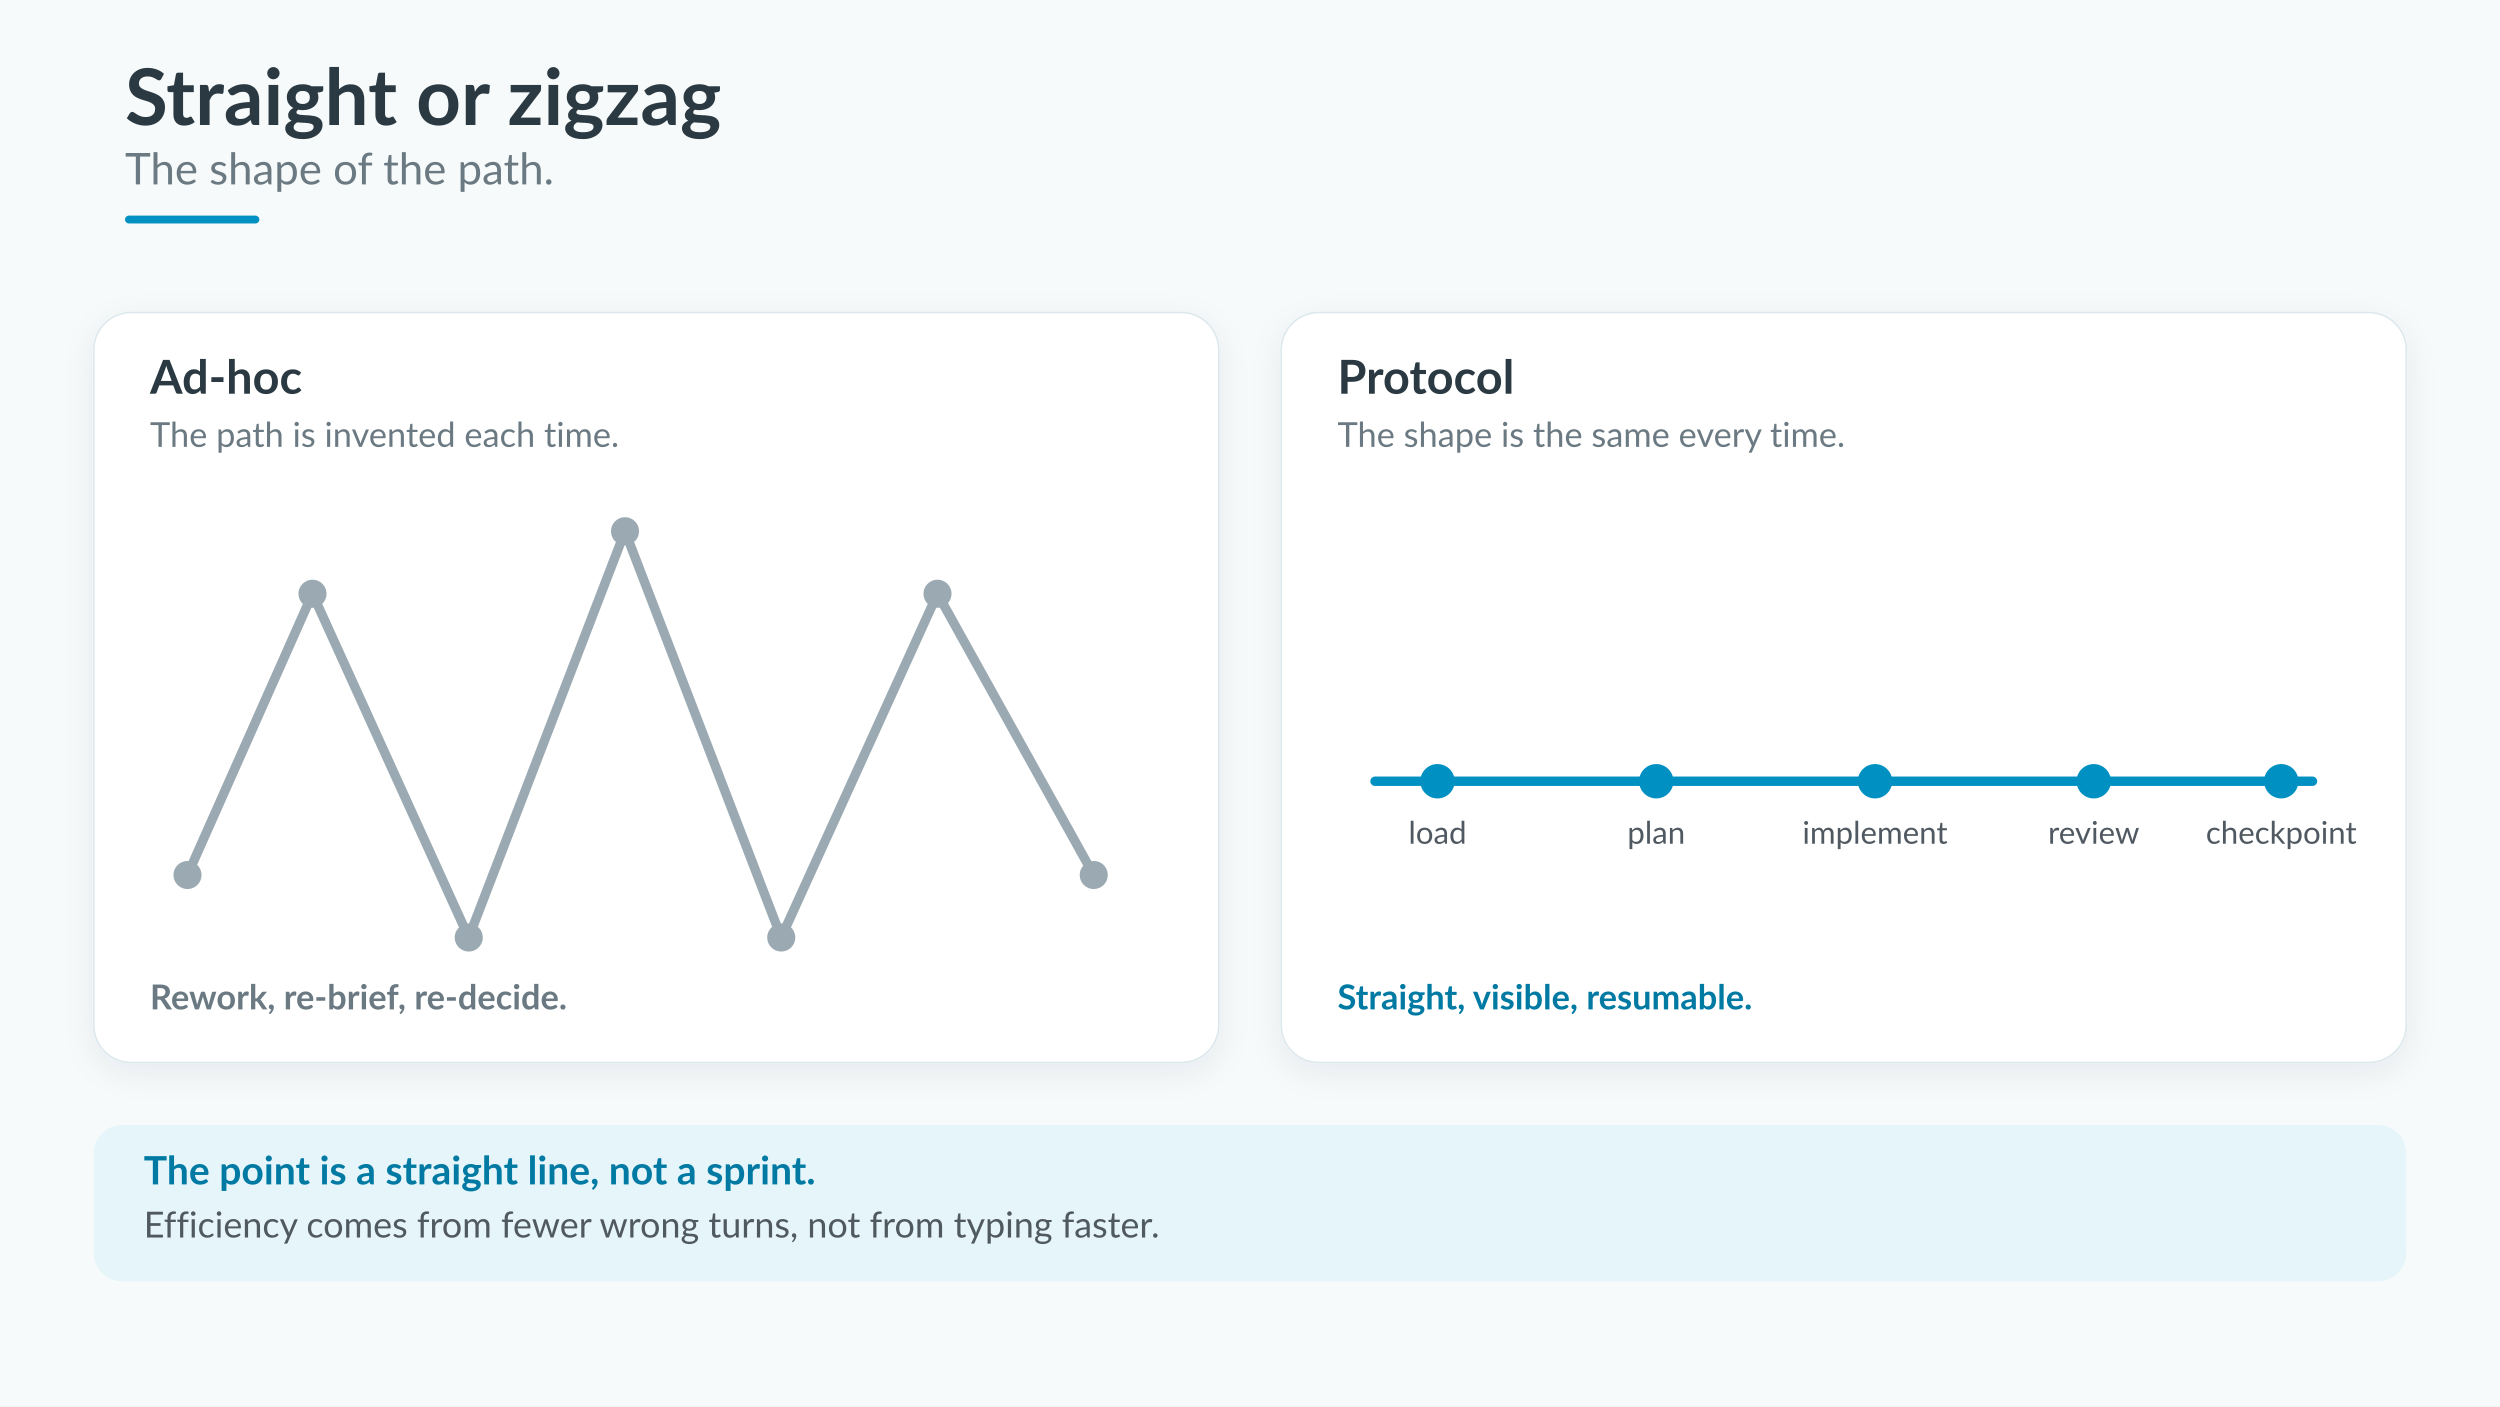
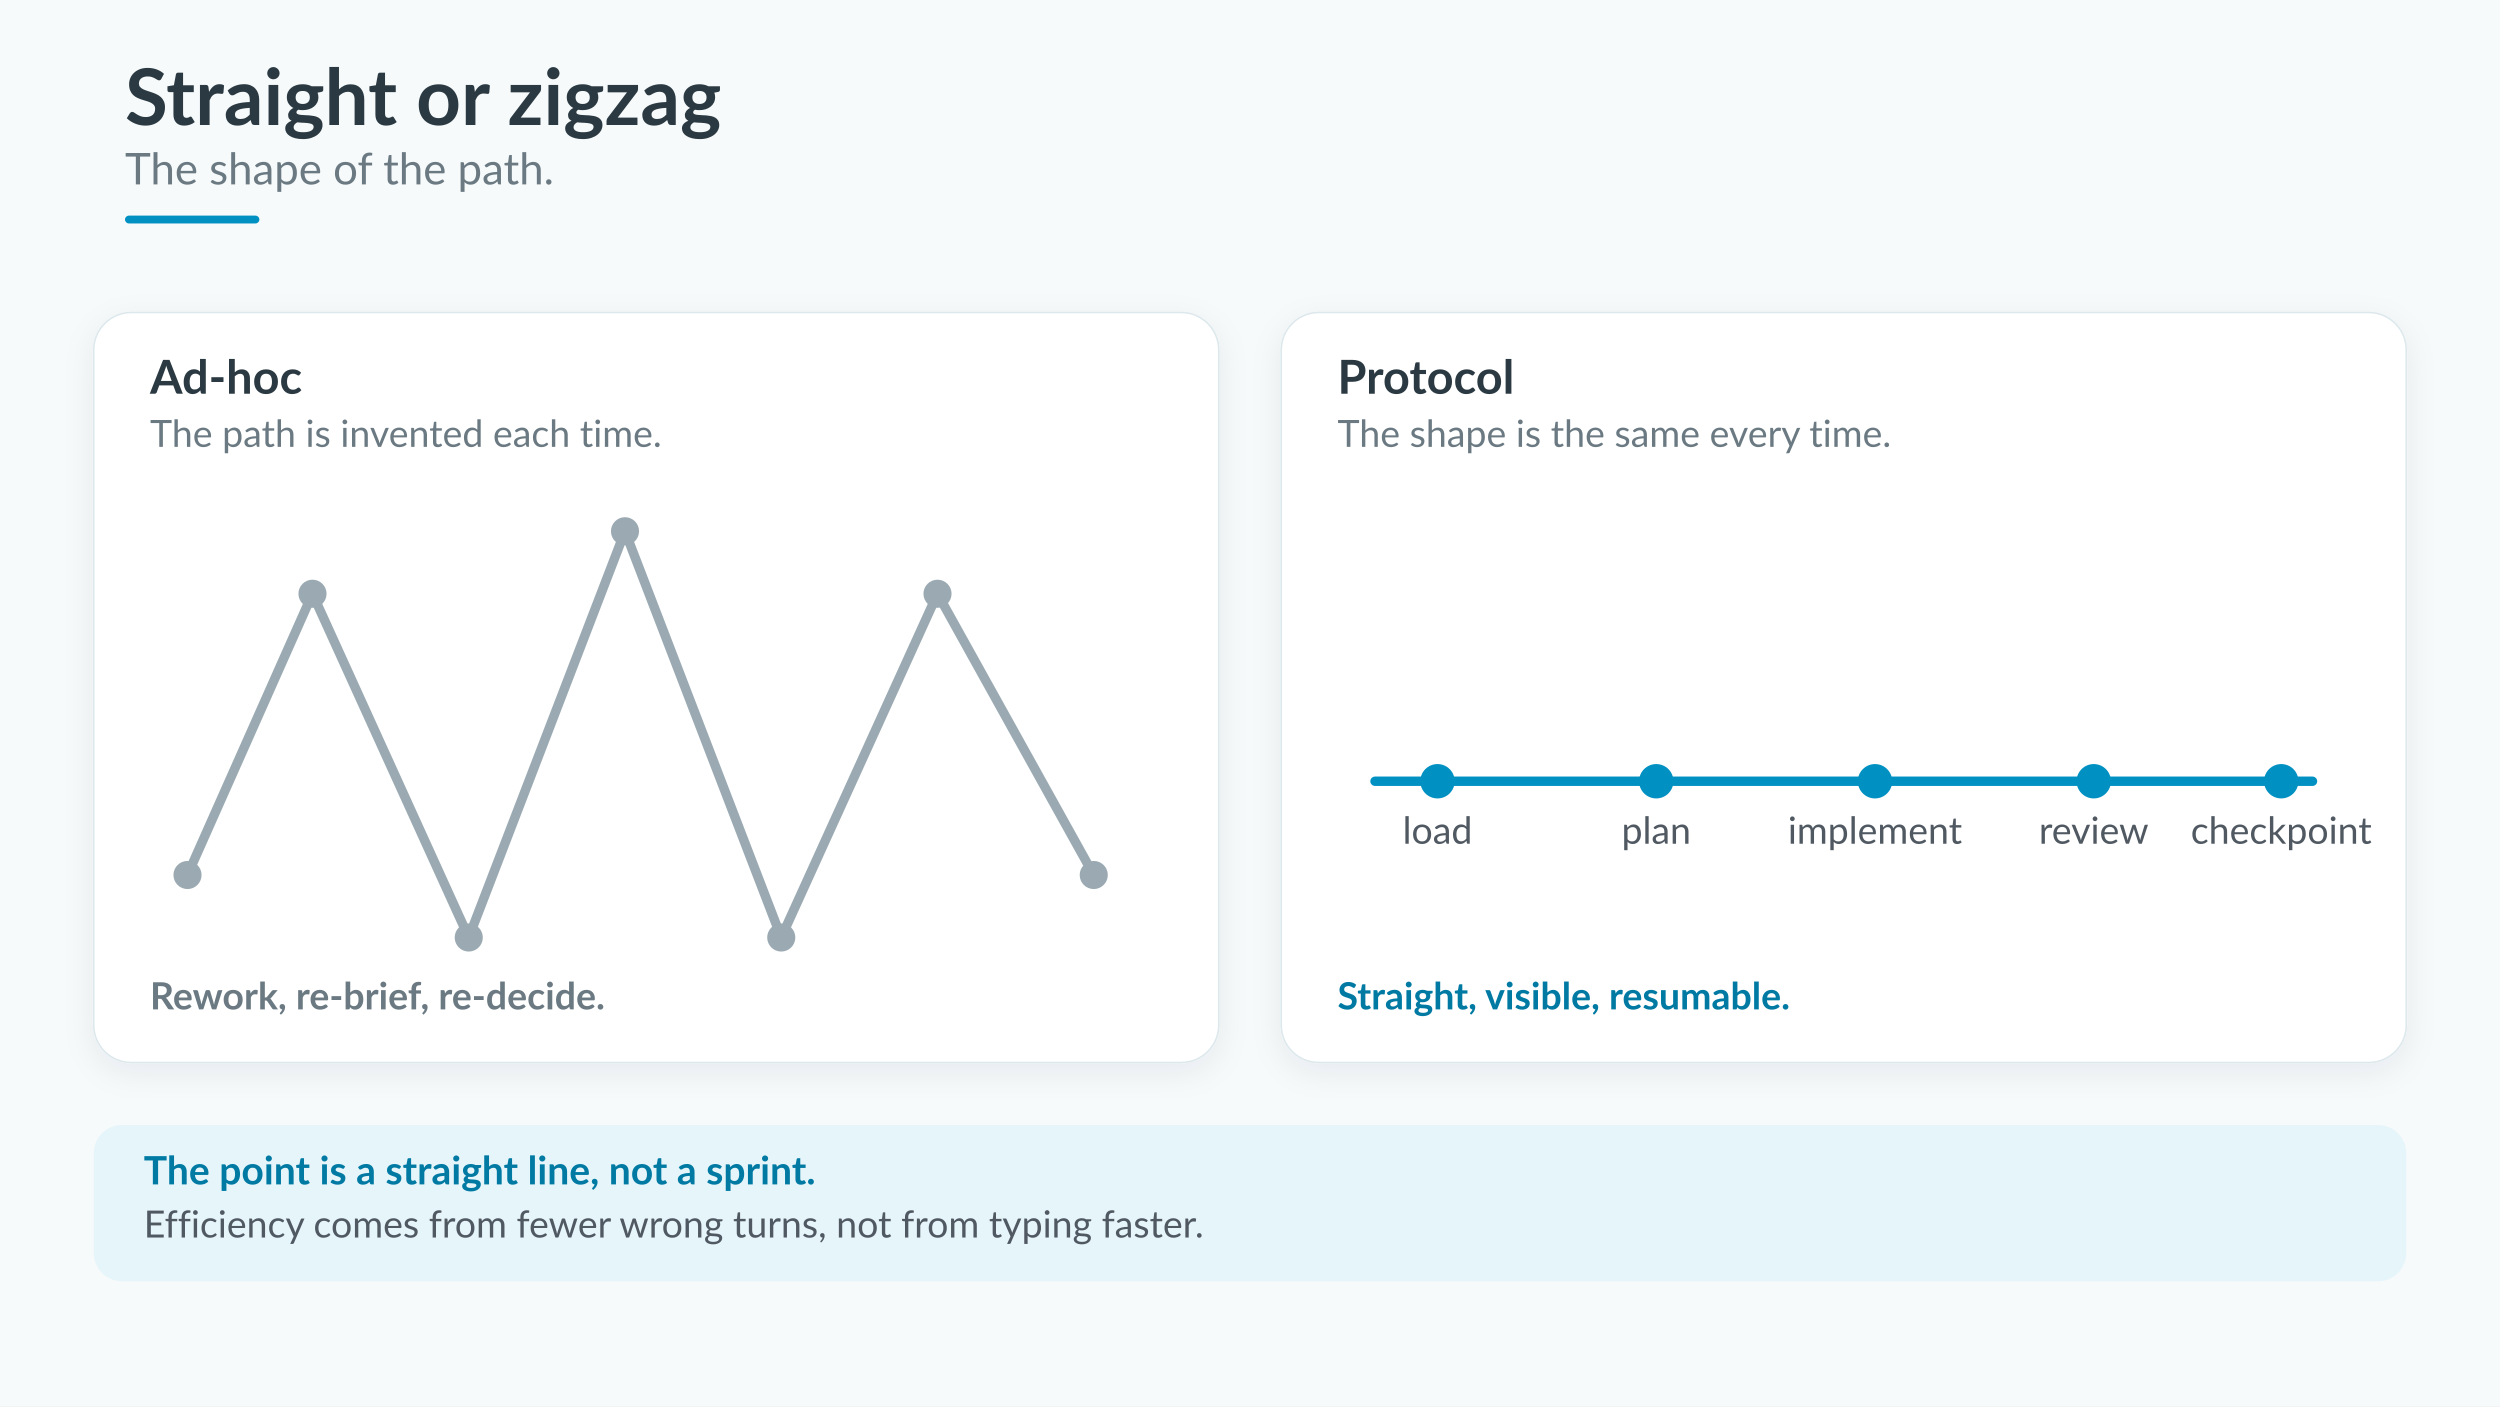
<svg xmlns="http://www.w3.org/2000/svg" viewBox="0 0 1600 900" width="1600" height="900" role="img" aria-labelledby="title desc">
  <defs>
    <filter id="shadow" x="-15%" y="-15%" width="130%" height="130%">
      <feDropShadow dx="0" dy="6" stdDeviation="10" flood-color="#22313A" flood-opacity="0.07" />
    </filter>
  </defs>
  <rect width="1600" height="900" fill="#F7FAFB" />
  <text x="80" y="80" font-family="Lato, Arial, sans-serif" font-size="50" font-weight="700" fill="#2B3A42">Straight or zigzag</text>
  <text x="80" y="118" font-family="Lato, Arial, sans-serif" font-size="28" fill="#6B7A82">The shape of the path.</text>
  <rect x="80" y="138" width="86" height="5" rx="2.5" fill="#0090C1" />
  <rect x="60" y="200" width="720" height="480" rx="24" fill="#FFFFFF" stroke="#DCE8EC" filter="url(#shadow)" />
  <text x="96" y="252" font-family="Lato, Arial, sans-serif" font-size="30" font-weight="700" fill="#2B3A42">Ad-hoc</text>
-   <text x="96" y="286" font-family="Lato, Arial, sans-serif" font-size="22" fill="#6B7A82">The path is invented each time.</text>
+   <text x="96" y="286" font-family="Lato, Arial, sans-serif" font-size="24" fill="#6B7A82">The path is invented each time.</text>
  <path d="M 120 560 L 200 380 L 300 600 L 400 340 L 500 600 L 600 380 L 700 560" fill="none" stroke="#9BAAB2" stroke-width="6" stroke-linejoin="round" />
  <g fill="#9BAAB2">
    <circle cx="120" cy="560" r="9" />
    <circle cx="200" cy="380" r="9" />
    <circle cx="300" cy="600" r="9" />
    <circle cx="400" cy="340" r="9" />
    <circle cx="500" cy="600" r="9" />
    <circle cx="600" cy="380" r="9" />
    <circle cx="700" cy="560" r="9" />
  </g>
-   <text x="96" y="646" font-family="Lato, Arial, sans-serif" font-size="22" font-weight="700" fill="#6B7A82">Rework, re-brief, re-decide.</text>
+   <text x="96" y="646" font-family="Lato, Arial, sans-serif" font-size="24" font-weight="700" fill="#6B7A82">Rework, re-brief, re-decide.</text>
  <rect x="820" y="200" width="720" height="480" rx="24" fill="#FFFFFF" stroke="#DCE8EC" filter="url(#shadow)" />
  <text x="856" y="252" font-family="Lato, Arial, sans-serif" font-size="30" font-weight="700" fill="#2B3A42">Protocol</text>
-   <text x="856" y="286" font-family="Lato, Arial, sans-serif" font-size="22" fill="#6B7A82">The shape is the same every time.</text>
+   <text x="856" y="286" font-family="Lato, Arial, sans-serif" font-size="24" fill="#6B7A82">The shape is the same every time.</text>
  <line x1="880" y1="500" x2="1480" y2="500" stroke="#0090C1" stroke-width="6" stroke-linecap="round" />
  <g fill="#0090C1">
    <circle cx="920" cy="500" r="11" />
    <circle cx="1060" cy="500" r="11" />
    <circle cx="1200" cy="500" r="11" />
    <circle cx="1340" cy="500" r="11" />
    <circle cx="1460" cy="500" r="11" />
  </g>
-   <g font-family="Lato, Arial, sans-serif" font-size="20" fill="#505962" text-anchor="middle">
+   <g font-family="Lato, Arial, sans-serif" font-size="24" fill="#505962" text-anchor="middle">
    <text x="920" y="540">load</text>
    <text x="1060" y="540">plan</text>
    <text x="1200" y="540">implement</text>
    <text x="1340" y="540">review</text>
    <text x="1460" y="540">checkpoint</text>
  </g>
-   <text x="856" y="646" font-family="Lato, Arial, sans-serif" font-size="22" font-weight="700" fill="#007AA3">Straight, visible, resumable.</text>
+   <text x="856" y="646" font-family="Lato, Arial, sans-serif" font-size="24" font-weight="700" fill="#007AA3">Straight, visible, resumable.</text>
  <rect x="60" y="720" width="1480" height="100" rx="18" fill="#E6F5FA" />
  <text x="92" y="758" font-family="Lato, Arial, sans-serif" font-size="25" font-weight="700" fill="#007AA3">The point is a straight line, not a sprint.</text>
-   <text x="92" y="792" font-family="Lato, Arial, sans-serif" font-size="23" fill="#505962">Efficiency comes from fewer wrong turns, not from typing faster.</text>
+   <text x="92" y="792" font-family="Lato, Arial, sans-serif" font-size="24" fill="#505962">Efficiency comes from fewer wrong turns, not from typing faster.</text>
</svg>
